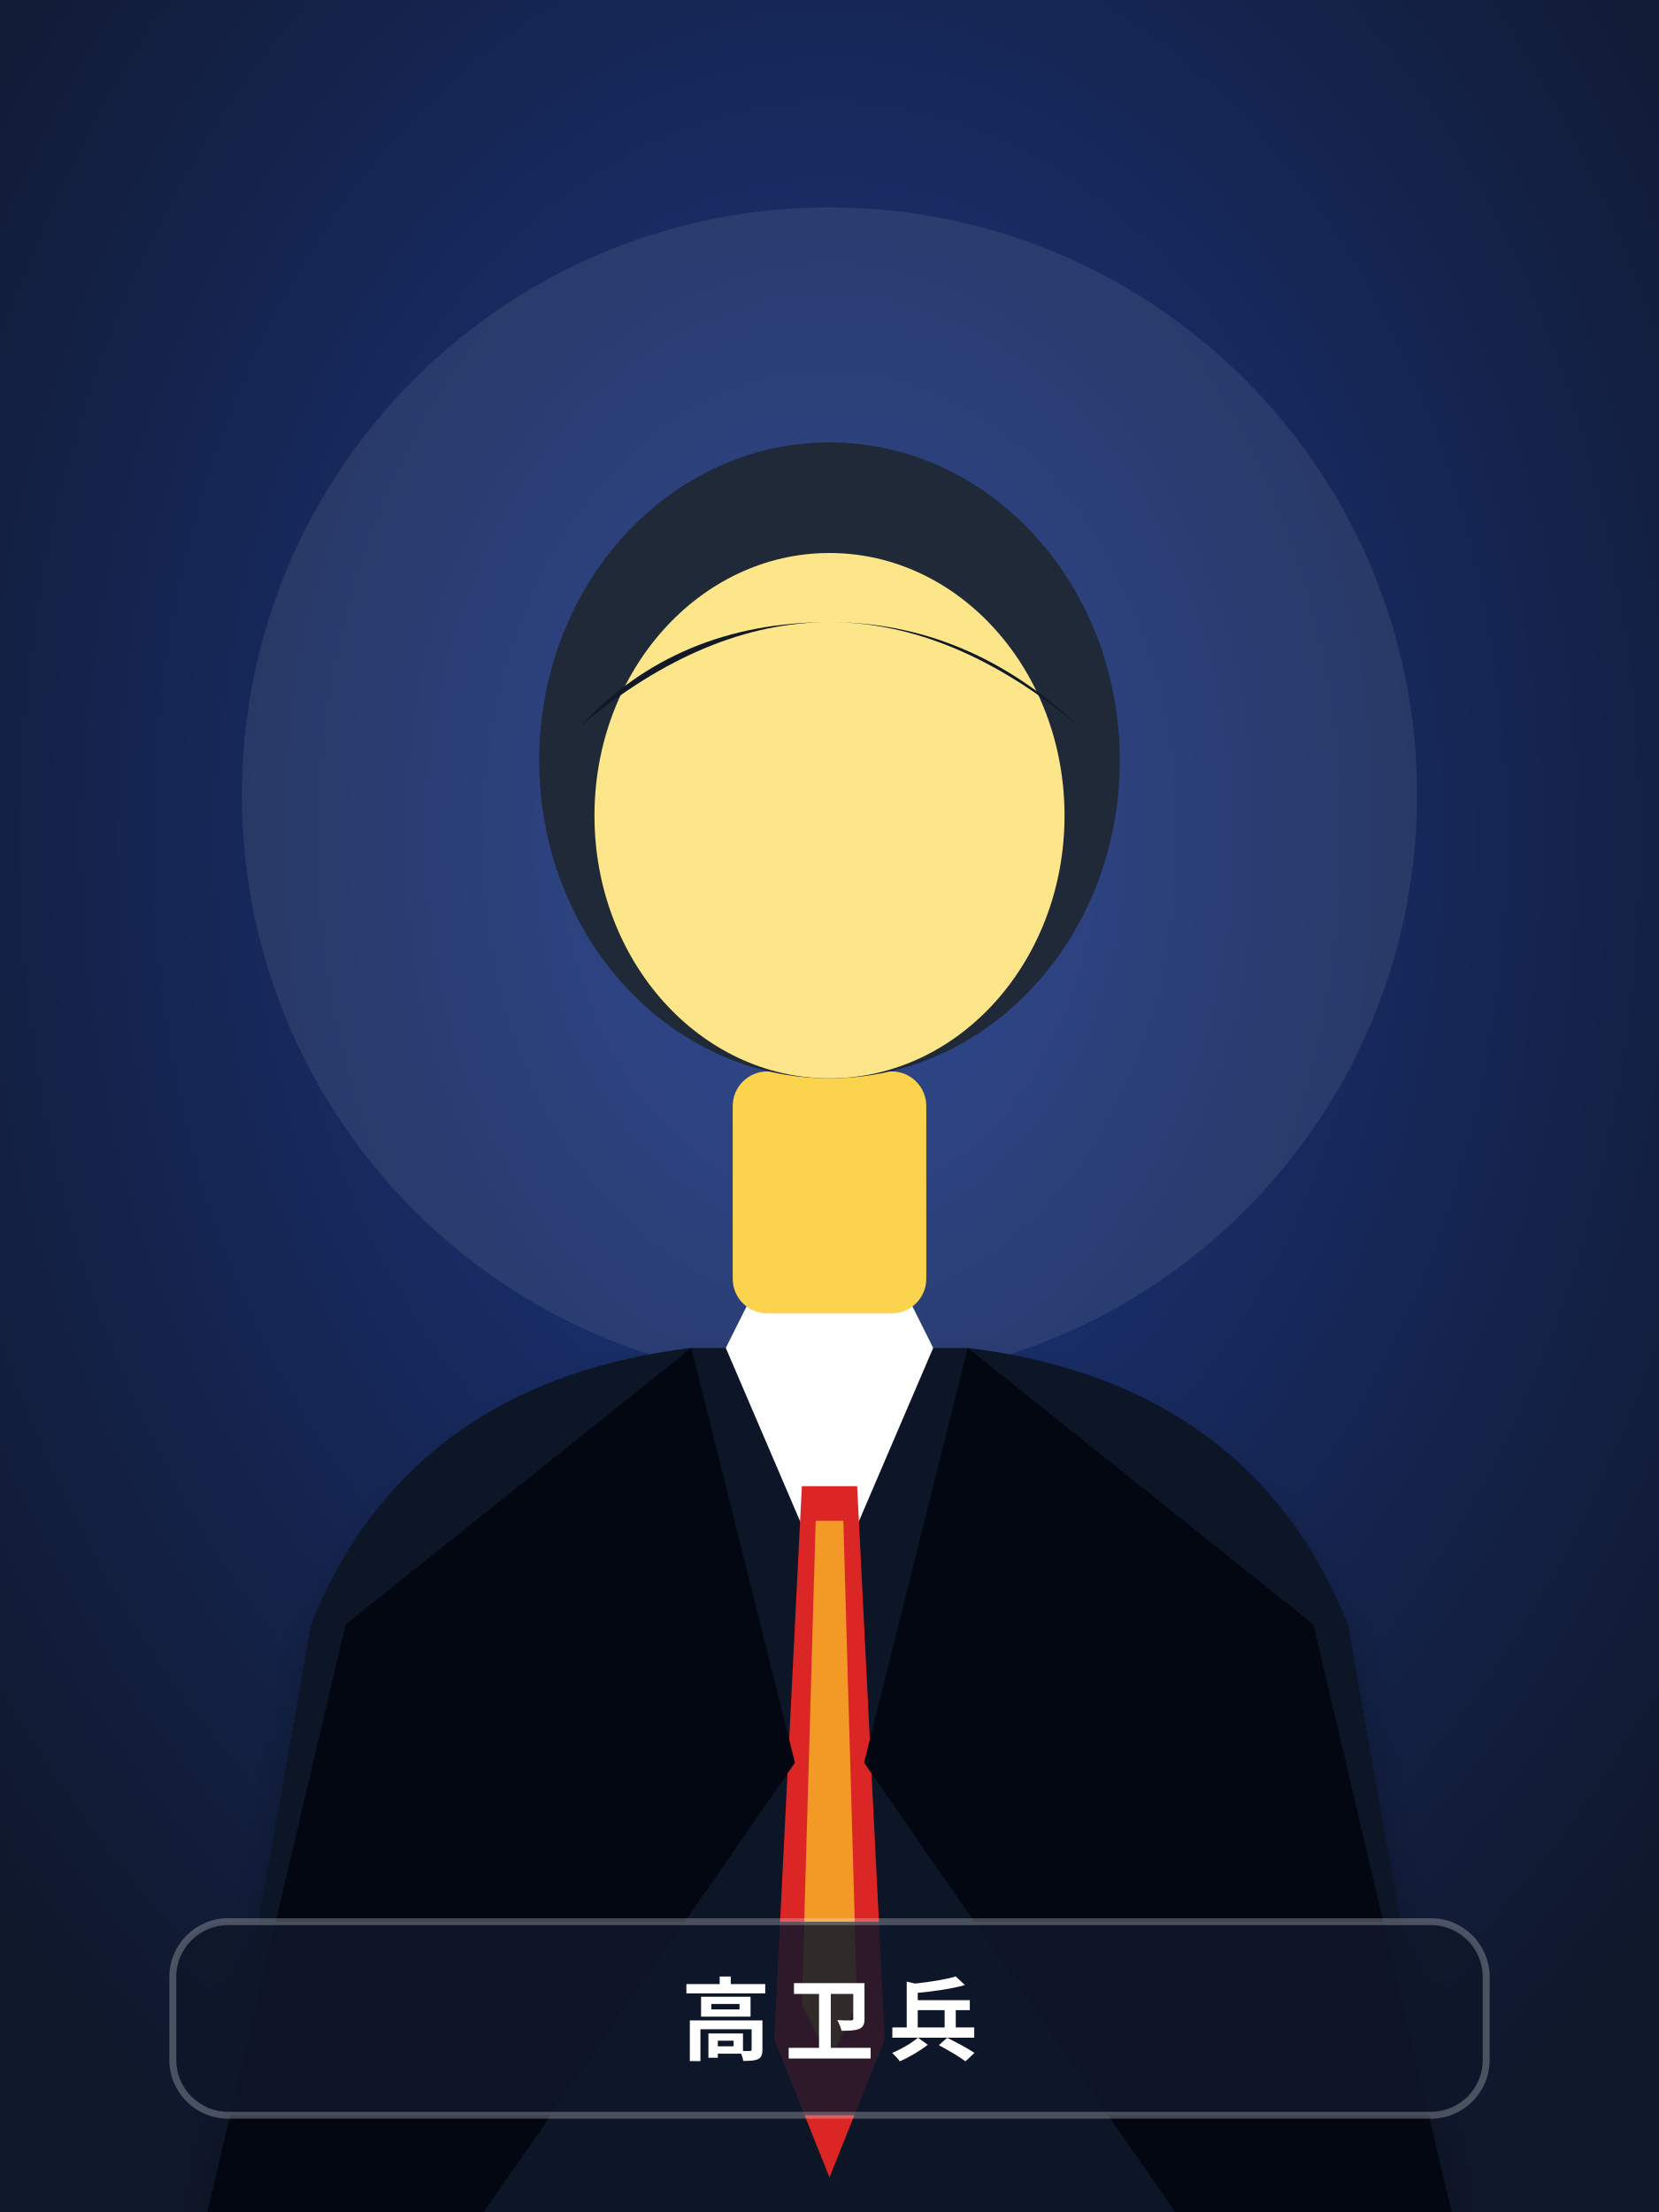
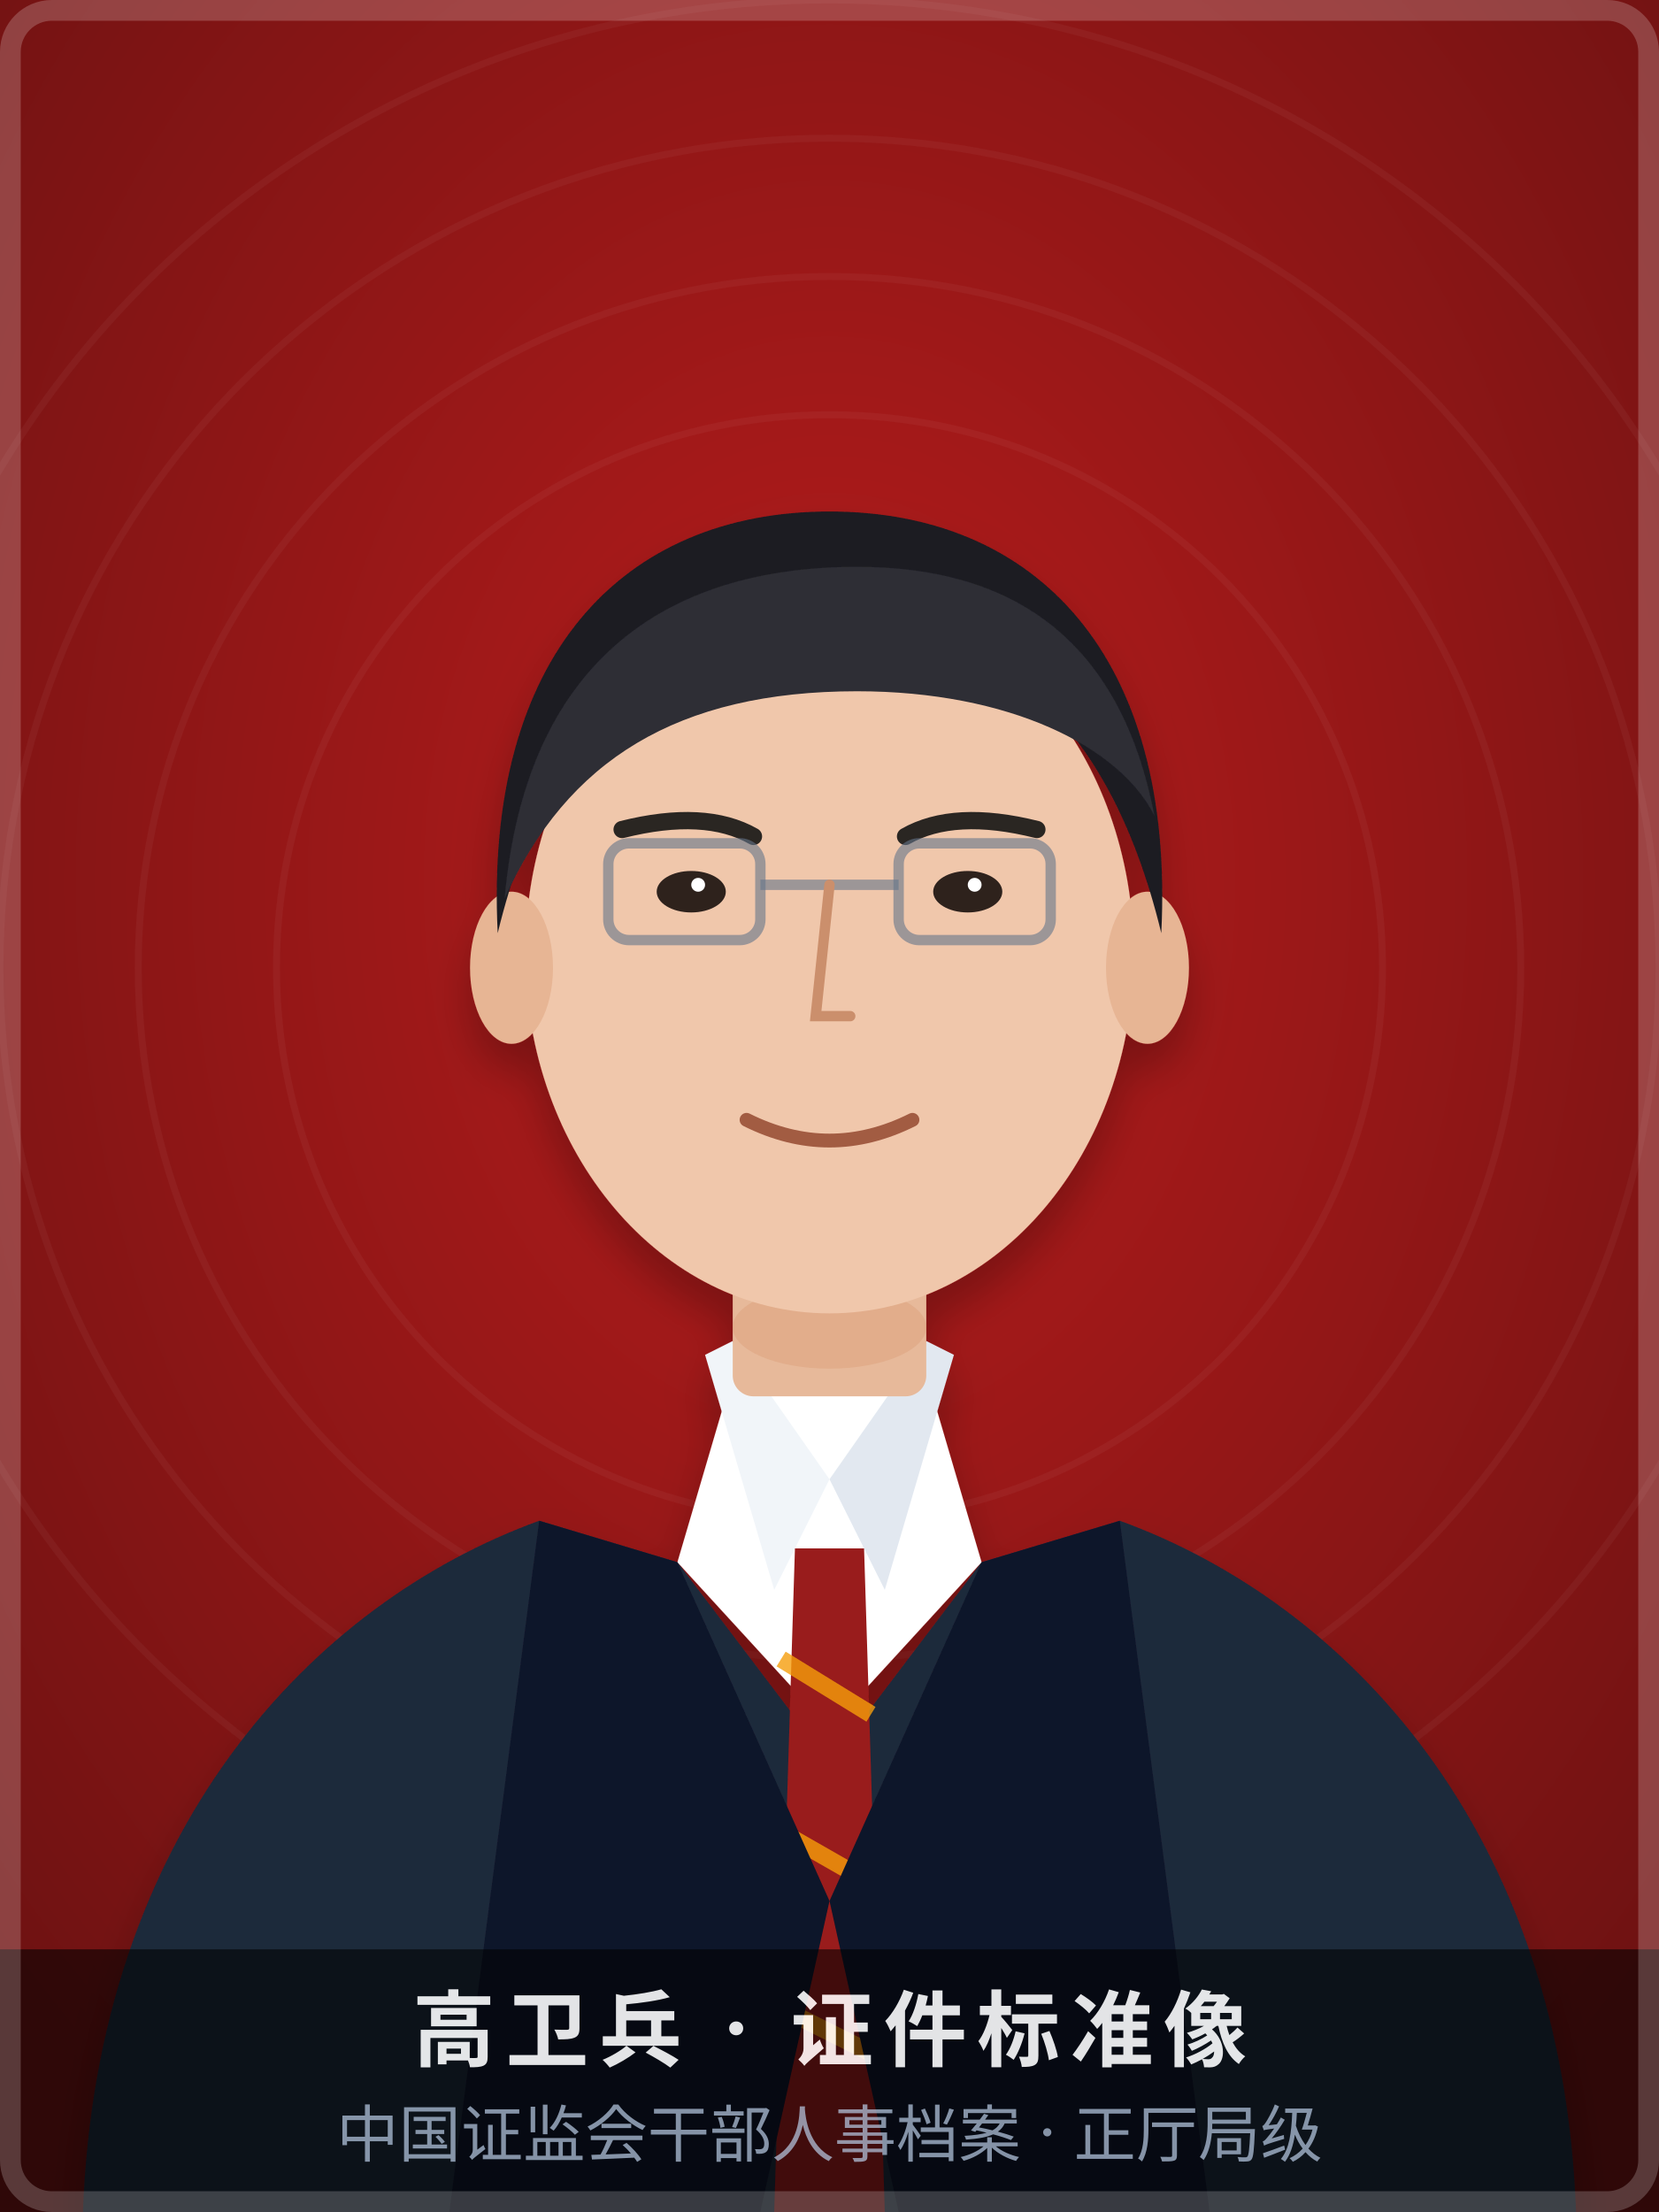
<svg xmlns="http://www.w3.org/2000/svg" viewBox="0 0 240 320" width="240" height="320">
  <defs>
-     <radialGradient id="bgGrad-gao-weibing" cx="50%" cy="38%" r="70%">
-       <stop offset="0%" stop-color="#1e3a8a" />
-       <stop offset="100%" stop-color="#0f172a" />
+     <radialGradient id="bgGrad-gao-weibing" cx="50%" cy="40%" r="70%">
+       <stop offset="0%" stop-color="#b91c1c" />
+       <stop offset="100%" stop-color="#6e1212" />
    </radialGradient>
    <filter id="shadow-gao-weibing" x="-10%" y="-10%" width="120%" height="120%">
      <feDropShadow dx="0" dy="4" stdDeviation="3" flood-opacity="0.25" />
    </filter>
  </defs>
  <rect width="240" height="320" fill="url(#bgGrad-gao-weibing)" />
-   <circle cx="120" cy="115" r="85" fill="white" opacity="0.08" />
-   <path d="M 30 320 L 45 235 C 55 210 75 198 100 195 L 140 195 C 165 198 185 210 195 235 L 210 320 Z" fill="#111827" filter="url(#shadow-gao-weibing)" />
-   <polygon points="105,195 120,230 135,195 130,185 110,185" fill="#ffffff" />
-   <polygon points="116,215 124,215 128,295 120,315 112,295" fill="#dc2626" />
-   <polygon points="118,220 122,220 124,290 120,298 116,290" fill="#fbbf24" opacity="0.75" />
-   <polygon points="50,235 100,195 115,255 70,320 30,320" fill="#030712" />
-   <polygon points="190,235 140,195 125,255 170,320 210,320" fill="#030712" />
-   <rect x="106" y="155" width="28" height="35" rx="5" fill="#fcd34d" />
-   <ellipse cx="120" cy="110" rx="42" ry="46" fill="#1f2937" />
-   <ellipse cx="120" cy="118" rx="34" ry="38" fill="#fde68a" />
-   <path d="M 84 105 Q 120 75 156 105 Q 140 90 120 90 Q 98 90 84 105 Z" fill="#111827" />
-   <rect x="25" y="278" width="190" height="28" rx="8" fill="rgba(15, 23, 42, 0.85)" stroke="rgba(255, 255, 255, 0.25)" stroke-width="1" />
-   <text x="120" y="297" font-family="-apple-system, BlinkMacSystemFont, 'Segoe UI', PingFang SC, 'Microsoft YaHei', sans-serif" font-size="13" font-weight="bold" fill="#ffffff" text-anchor="middle" letter-spacing="2">
-     高卫兵
-   </text>
+   <g opacity="0.04" stroke="#ffffff" stroke-width="1" fill="none">
+     <circle cx="120" cy="140" r="80" />
+     <circle cx="120" cy="140" r="100" />
+     <circle cx="120" cy="140" r="120" />
+     <circle cx="120" cy="140" r="140" />
+   </g>
+   <g filter="url(#shadow-gao-weibing)">
+     <path d="M 12 320 C 14 265, 45 232, 78 220 L 98 226 L 120 255 L 142 226 L 162 220 C 195 232, 226 265, 228 320 Z" fill="#1e293b" />
+     <polygon points="98,226 120,250 142,226 132,192 108,192" fill="#ffffff" />
+     <polygon points="102,196 112,230 120,214 106,194" fill="#f1f5f9" />
+     <polygon points="138,196 128,230 120,214 134,194" fill="#e2e8f0" />
+     <polygon points="115,224 125,224 128,320 112,320" fill="#991b1b" />
+     <line x1="113" y1="240" x2="126" y2="248" stroke="#f59e0b" stroke-width="2.5" opacity="0.8" />
+     <line x1="113" y1="265" x2="127" y2="273" stroke="#f59e0b" stroke-width="2.5" opacity="0.8" />
+     <line x1="112" y1="290" x2="128" y2="298" stroke="#f59e0b" stroke-width="2.5" opacity="0.8" />
+     <polygon points="78,220 98,226 120,275 110,320 65,320" fill="#0f172a" />
+     <polygon points="162,220 142,226 120,275 130,320 175,320" fill="#0f172a" />
+     <rect x="106" y="172" width="28" height="30" rx="3" fill="#e7b99a" />
+     <ellipse cx="120" cy="192" rx="14" ry="6" fill="#d99b75" opacity="0.4" />
+     <ellipse cx="120" cy="138" rx="44" ry="52" fill="#f0c7ab" />
+     <ellipse cx="74" cy="140" rx="6" ry="11" fill="#e7b594" />
+     <ellipse cx="166" cy="140" rx="6" ry="11" fill="#e7b594" />
+     <path d="M 72 135 C 70 95, 90 74, 120 74 C 150 74, 170 95, 168 135 C 160 102, 142 90, 120 90 C 98 90, 80 102, 72 135 Z" fill="#1e1e24" />
+     <path d="M 73 130 C 76 96, 96 82, 124 82 C 146 82, 162 92, 167 118 C 162 108, 146 100, 124 100 C 98 100, 82 110, 73 130 Z" fill="#2d2d34" />
+     <path d="M 90 120 Q 102 117 109 121" stroke="#2b2623" stroke-width="2.5" stroke-linecap="round" fill="none" />
+     <path d="M 150 120 Q 138 117 131 121" stroke="#2b2623" stroke-width="2.5" stroke-linecap="round" fill="none" />
+     <ellipse cx="100" cy="129" rx="5" ry="3" fill="#2d221e" />
+     <ellipse cx="140" cy="129" rx="5" ry="3" fill="#2d221e" />
+     <circle cx="101" cy="128" r="1" fill="#ffffff" />
+     <circle cx="141" cy="128" r="1" fill="#ffffff" />
+     <rect x="88" y="122" width="22" height="14" rx="3" fill="none" stroke="#64748b" stroke-width="1.5" opacity="0.6" />
+     <rect x="130" y="122" width="22" height="14" rx="3" fill="none" stroke="#64748b" stroke-width="1.5" opacity="0.6" />
+     <line x1="110" y1="128" x2="130" y2="128" stroke="#64748b" stroke-width="1.5" opacity="0.6" />
+     <path d="M 120 128 L 118 147 L 123 147" stroke="#cb8f6c" stroke-width="1.5" stroke-linecap="round" fill="none" />
+     <path d="M 108 162 Q 120 168 132 162" stroke="#a25b42" stroke-width="2" stroke-linecap="round" fill="none" />
+   </g>
+   <g opacity="0.88">
+     <rect x="0" y="282" width="240" height="38" fill="#000000" fill-opacity="0.65" />
+     <text x="120" y="298" font-family="-apple-system, BlinkMacSystemFont, 'PingFang SC', 'Microsoft YaHei', sans-serif" font-size="12" font-weight="bold" fill="#ffffff" text-anchor="middle" letter-spacing="1.5">
+       高卫兵 · 证件标准像
+     </text>
+     <text x="120" y="312" font-family="-apple-system, BlinkMacSystemFont, 'PingFang SC', sans-serif" font-size="9" fill="#94a3b8" text-anchor="middle">
+       中国证监会干部人事档案 · 正厅局级
+     </text>
+   </g>
+   <rect x="1.5" y="1.5" width="237" height="317" rx="6" fill="none" stroke="#ffffff" stroke-opacity="0.2" stroke-width="3" />
</svg>
